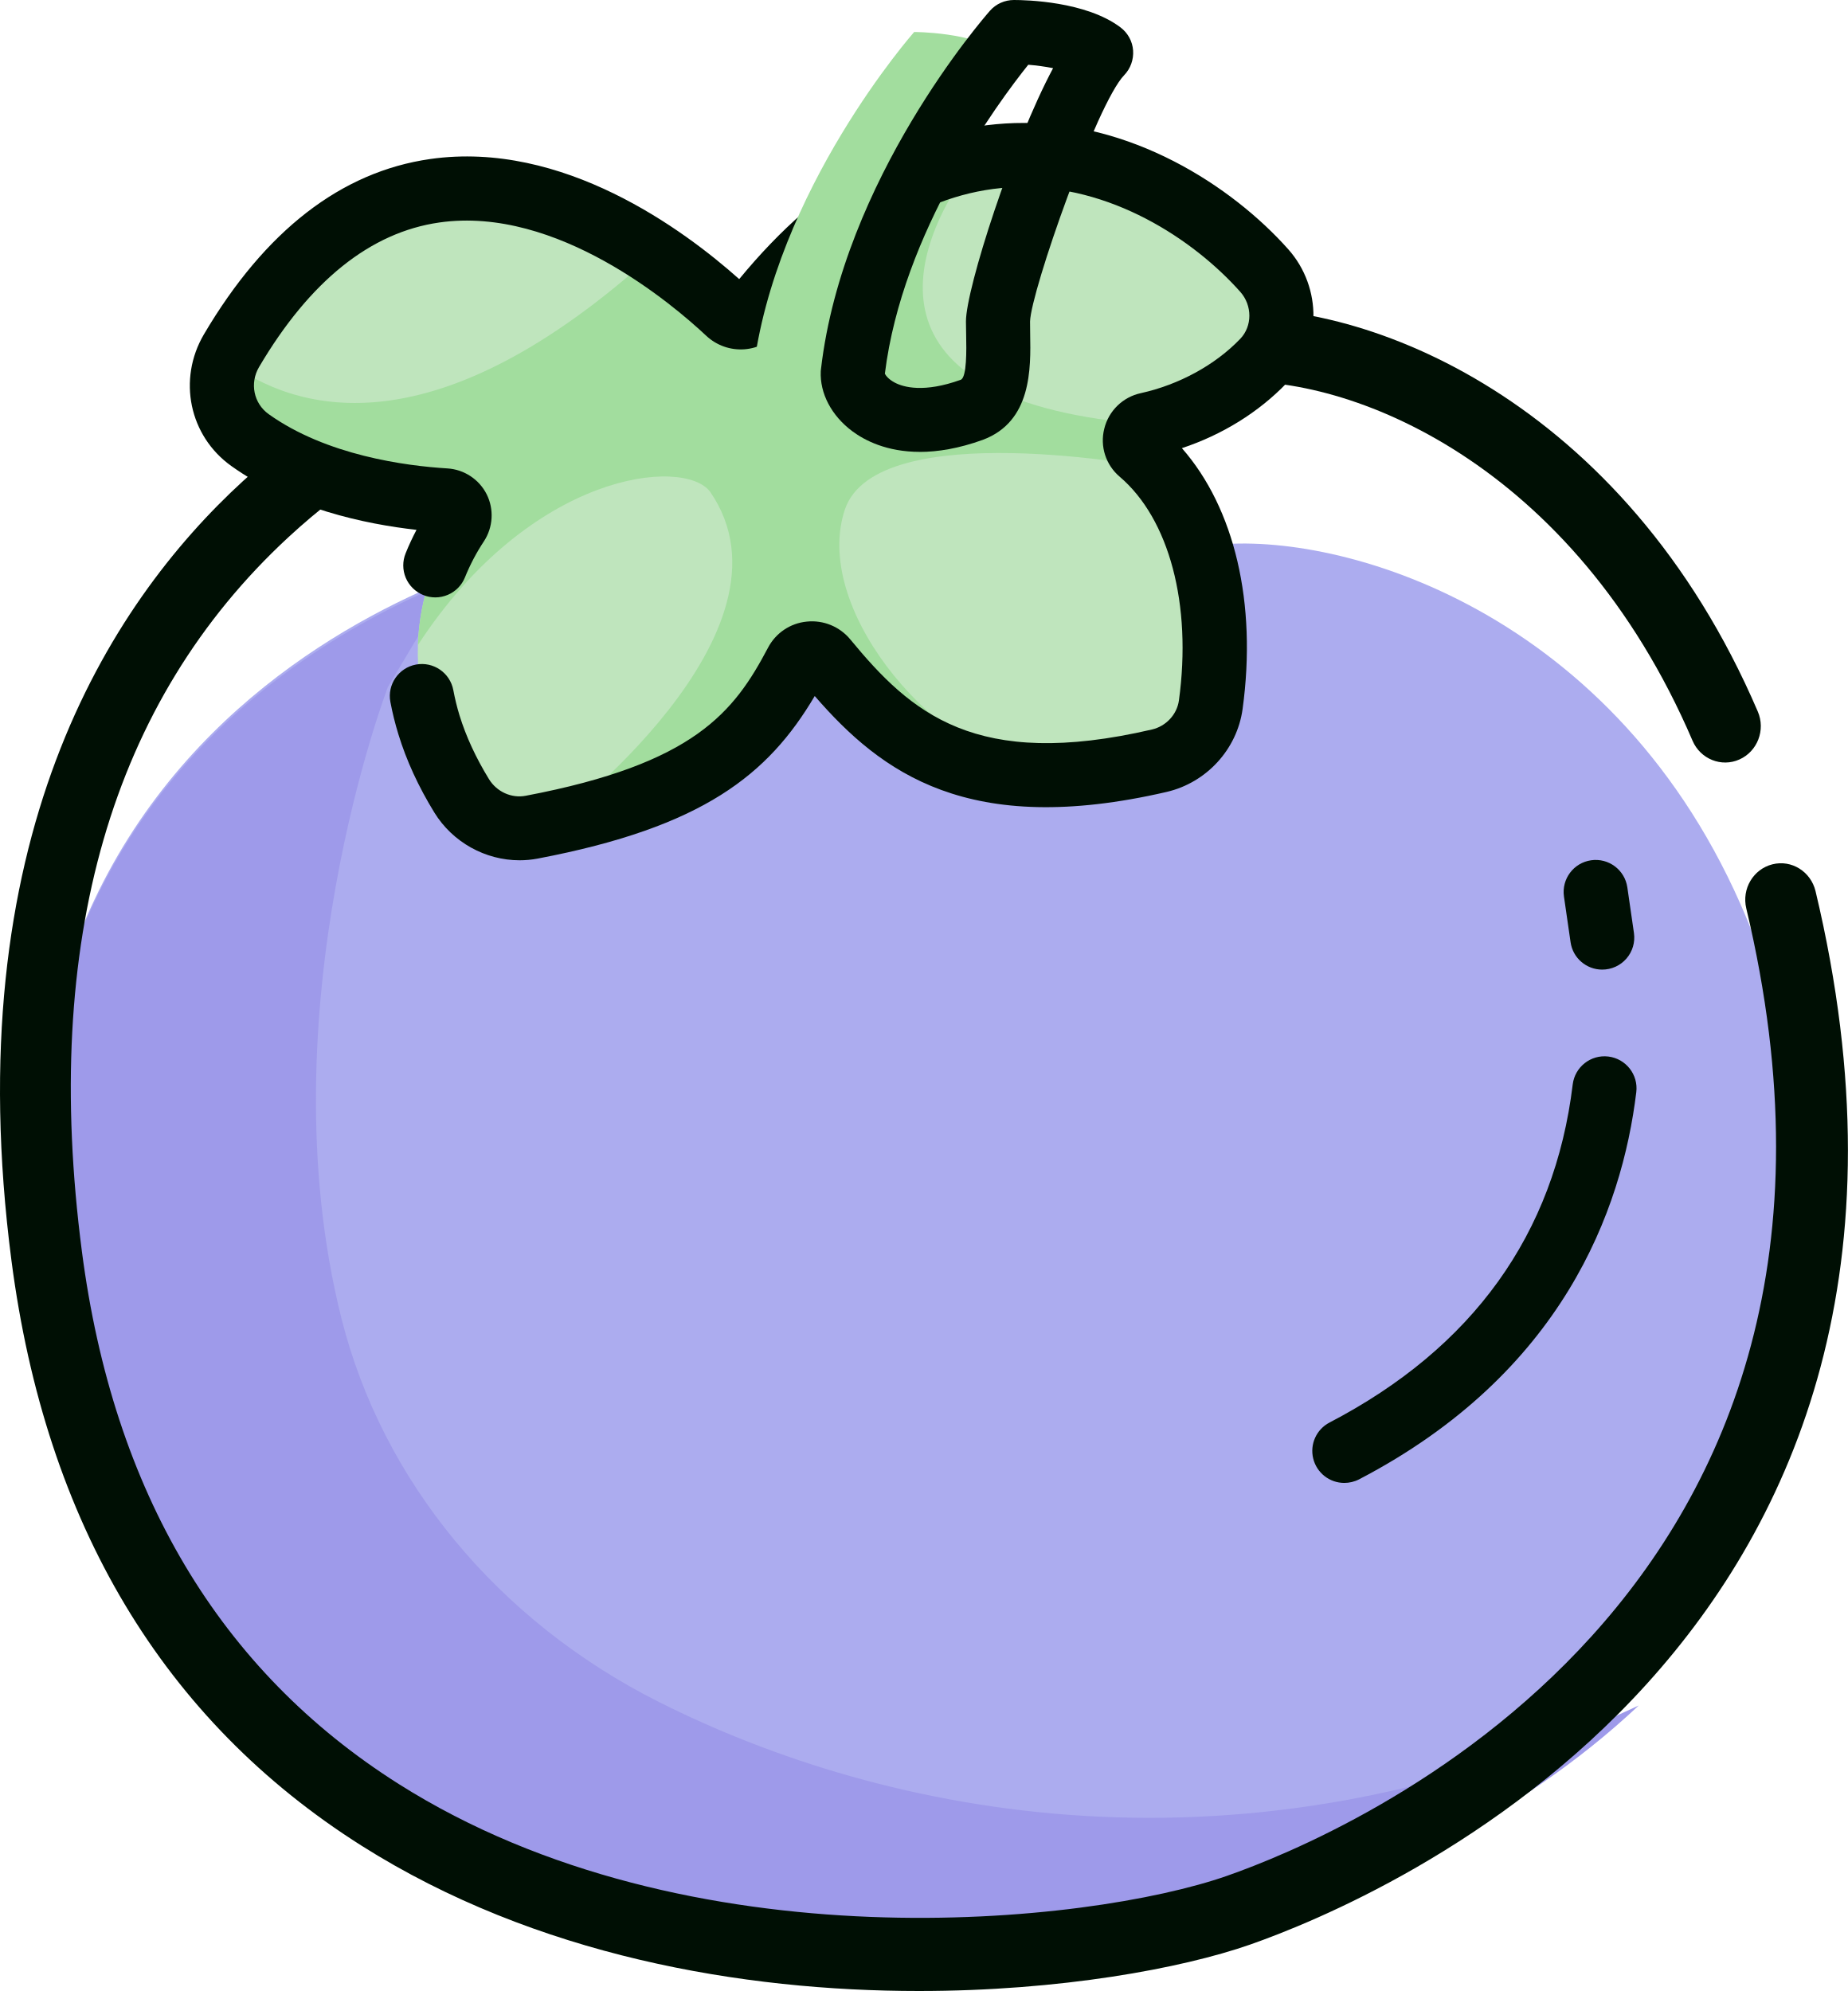
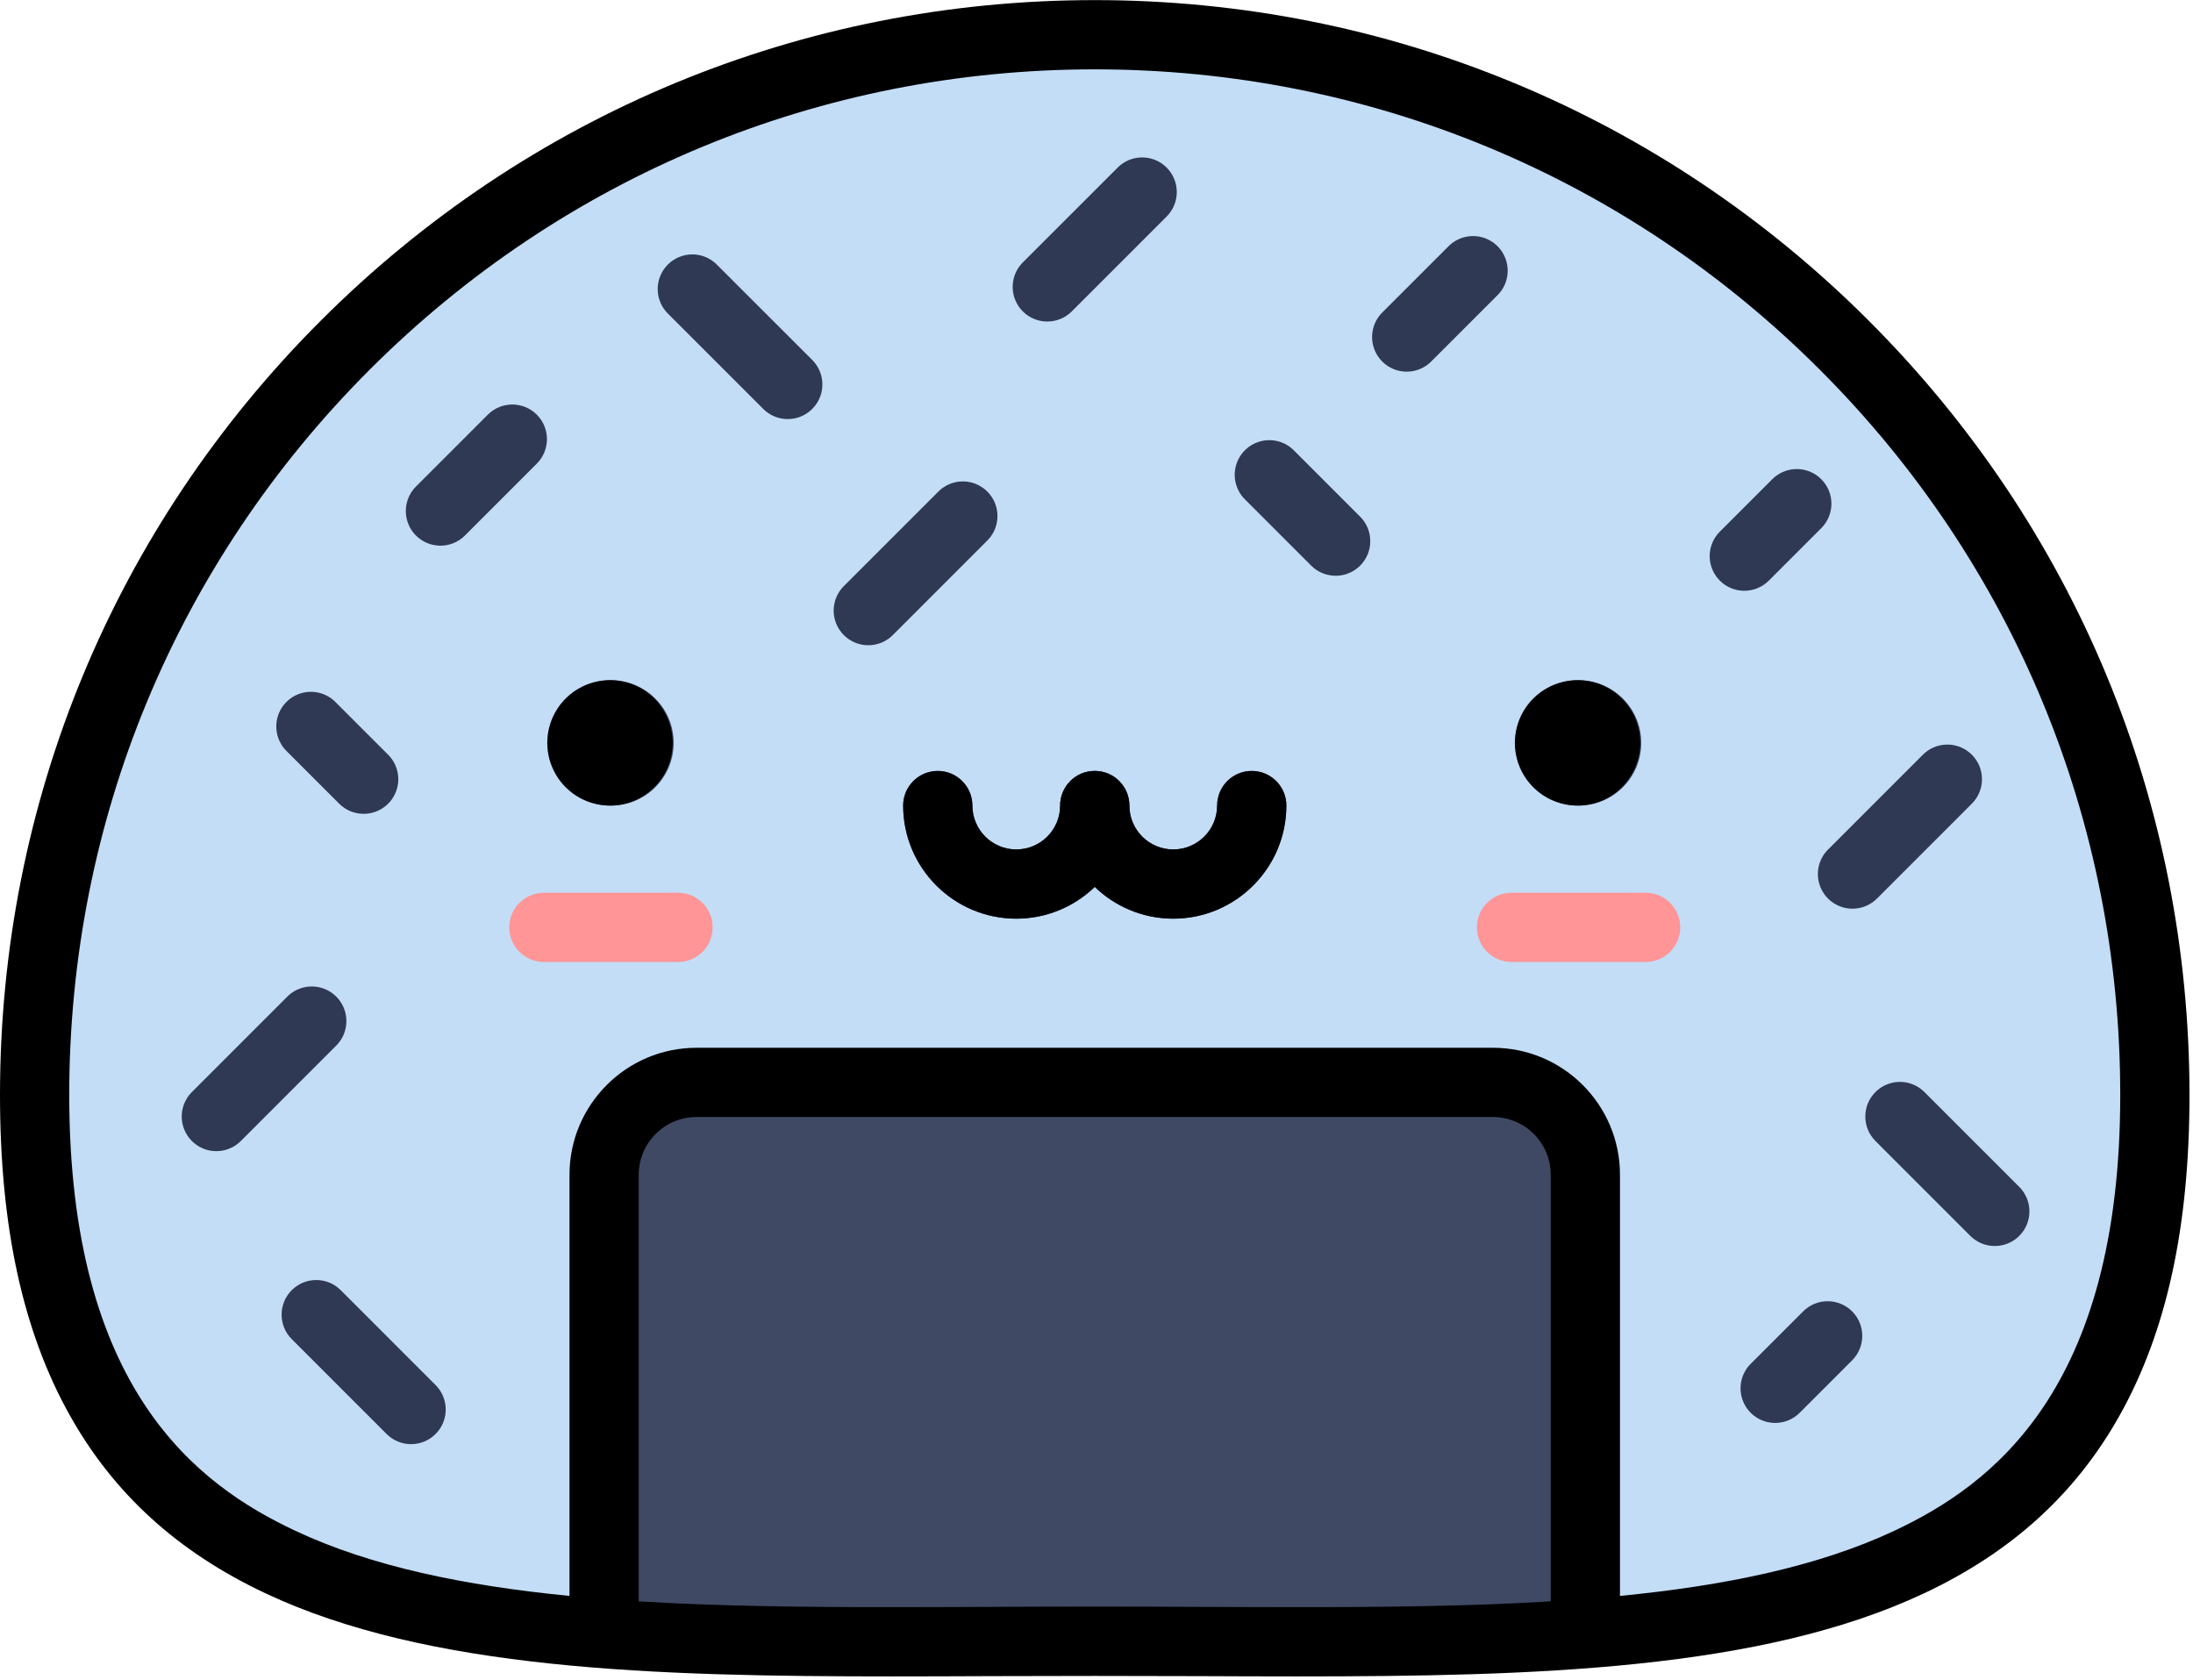
- <svg xmlns="http://www.w3.org/2000/svg" fill="none" version="1.1" width="64" height="68.968" viewBox="0 0 64 68.968">
-   <g style="mix-blend-mode:passthrough">
-     <g>
-       <path d="M19.455,18.845C19.455,18.845,-2.037,22.794,1.495,46.576C5.027,70.357,34.341,69.131,42.937,66.504C51.533,63.873,68.725,54.685,60.897,32.847C56.754,21.59,47.084,18.568,42.479,18.845C37.877,19.118,19.455,18.845,19.455,18.845C19.455,18.845,19.455,18.845,19.455,18.845Z" fill="#ACACEF" fill-opacity="1" />
-     </g>
-     <g>
-       <path d="M22.827,58.96C17.194,56.126,13.235,51.264,11.828,45.678C9.137,34.986,13.435,23.795,13.435,23.795C13.435,23.795,15.628,20.119,15.628,20.119C9.51,22.602,-1.07,29.441,1.504,46.579C5.082,70.364,34.783,69.134,43.493,66.507C47.209,65.384,52.516,63.064,56.755,59.078C43.041,65.525,30.599,62.868,22.827,58.96C22.827,58.96,22.827,58.96,22.827,58.96Z" fill="#9E9AEA" fill-opacity="1" />
-     </g>
-     <g>
-       <path d="M31.822,68.968C25.73,68.968,18.563,67.758,12.516,63.931C5.658,59.591,1.582,52.777,0.397,43.669C-1.491,29.155,3.717,20.971,8.419,16.661C13.52,11.985,19.024,10.788,19.255,10.738C19.341,10.721,19.431,10.708,19.522,10.712C19.707,10.717,37.865,11.019,42.349,10.717C47.261,10.381,56.233,13.817,60.878,24.647C61.154,25.286,60.865,26.029,60.244,26.307C59.619,26.588,58.891,26.294,58.619,25.66C54.485,16.018,46.722,12.952,42.514,13.233C38.096,13.536,21.517,13.271,19.629,13.237C18.835,13.435,14.195,14.712,9.982,18.615C3.848,24.294,1.442,32.617,2.836,43.346C3.918,51.668,7.608,57.873,13.808,61.797C23.866,68.161,37.717,66.649,42.489,64.981C46.496,63.582,66.193,55.394,60.479,31.465C60.318,30.789,60.721,30.108,61.384,29.94C62.05,29.772,62.712,30.192,62.877,30.865C69.097,56.919,47.648,65.838,43.287,67.363C40.922,68.187,36.718,68.968,31.822,68.968C31.822,68.968,31.822,68.968,31.822,68.968Z" fill="#000F04" fill-opacity="1" />
-     </g>
-     <g>
-       <path d="M25.209,10.821C23.037,8.782,14.237,1.578,8.004,12.144C7.387,13.189,7.657,14.534,8.647,15.24C10.886,16.84,13.878,17.231,15.419,17.324C15.822,17.349,16.047,17.796,15.825,18.129C14.846,19.618,13.261,23.109,15.988,27.557C16.494,28.385,17.462,28.824,18.415,28.643C24.404,27.506,26.155,25.644,27.578,22.943C27.781,22.555,28.316,22.511,28.594,22.847C30.98,25.743,33.607,27.857,40.143,26.342C41.077,26.124,41.794,25.352,41.923,24.402C42.463,20.453,41.391,17.275,39.489,15.657C39.138,15.358,39.296,14.793,39.747,14.693C41.388,14.331,42.799,13.489,43.748,12.498C44.58,11.63,44.576,10.263,43.778,9.366C40.789,6.004,33.215,1.748,26.133,10.755C25.908,11.047,25.479,11.072,25.209,10.821C25.209,10.821,25.209,10.821,25.209,10.821Z" fill="#BFE5BD" fill-opacity="1" />
-     </g>
-     <g>
-       <path d="M39.747,14.7C29.924,13.943,31.246,8.874,33.788,5.527C33.77,5.531,33.751,5.534,33.729,5.538C32.484,5.848,31.427,6.277,30.533,6.765C29.465,7.389,28.383,8.25,27.308,9.399C26.351,10.57,26.026,11.516,26.026,11.516C26.026,11.516,25.915,11.298,25.686,10.995C25.52,11.006,25.346,10.95,25.213,10.825C24.639,10.285,24.032,9.782,23.395,9.318C23.07,9.203,22.716,9.118,22.324,9.077C14.868,15.676,10.176,14.239,7.842,12.487C7.454,13.47,7.76,14.615,8.647,15.247C10.886,16.847,13.878,17.238,15.419,17.331C15.822,17.357,16.047,17.804,15.825,18.136C15.275,18.971,14.536,20.434,14.473,22.344C18.4,16.322,23.687,15.831,24.592,17.032C27.954,21.897,19.206,28.488,19.198,28.496C24.563,27.347,26.222,25.533,27.581,22.954C27.784,22.566,28.32,22.522,28.597,22.858C30.19,24.786,31.889,26.368,34.774,26.759C35.196,26.774,35.584,26.804,35.916,26.852C32,25.751,28.161,20.951,29.259,17.656C30.356,14.36,40.035,16.208,40.035,16.208C39.862,16.016,39.681,15.831,39.489,15.668C39.134,15.365,39.296,14.796,39.747,14.7C39.747,14.7,39.747,14.7,39.747,14.7Z" fill="#A2DD9E" fill-opacity="1" />
-     </g>
-     <g>
-       <path d="M17.994,29.8C16.812,29.8,15.678,29.179,15.042,28.145C14.495,27.254,14.074,26.342,13.797,25.433C13.683,25.063,13.59,24.687,13.52,24.313C13.408,23.712,13.805,23.133,14.407,23.02C15.009,22.908,15.588,23.305,15.7,23.907C15.755,24.195,15.825,24.491,15.914,24.779C16.139,25.51,16.483,26.253,16.934,26.988C17.203,27.428,17.717,27.661,18.208,27.565C24.064,26.453,25.424,24.661,26.599,22.437C26.865,21.928,27.369,21.588,27.94,21.532C28.516,21.472,29.083,21.705,29.451,22.152C31.549,24.698,33.784,26.689,39.895,25.27C40.386,25.156,40.763,24.749,40.83,24.262C41.284,20.944,40.497,17.974,38.776,16.511C38.297,16.104,38.09,15.461,38.244,14.852C38.395,14.231,38.889,13.751,39.514,13.618C40.833,13.326,42.086,12.643,42.954,11.737C43.375,11.298,43.375,10.581,42.954,10.108C41.336,8.29,38.447,6.384,35.203,6.48C32.288,6.569,29.532,8.239,27.012,11.445C26.713,11.825,26.268,12.062,25.786,12.099C25.299,12.136,24.82,11.967,24.463,11.634C23.325,10.566,19.298,7.123,15.216,7.707C12.833,8.047,10.731,9.731,8.972,12.713C8.643,13.274,8.784,13.973,9.305,14.346C11.307,15.775,14.045,16.138,15.497,16.226C16.077,16.263,16.597,16.607,16.856,17.124C17.115,17.641,17.078,18.266,16.76,18.75C16.501,19.141,16.28,19.562,16.102,20.002C15.992,20.275,15.778,20.492,15.507,20.606C15.236,20.721,14.93,20.723,14.658,20.612C14.385,20.501,14.168,20.287,14.053,20.016C13.939,19.745,13.937,19.439,14.048,19.167C14.159,18.89,14.285,18.62,14.425,18.354C12.648,18.155,10.069,17.612,8.015,16.145C6.552,15.103,6.146,13.141,7.062,11.582C9.179,7.991,11.817,5.948,14.902,5.508C19.49,4.855,23.683,7.958,25.601,9.668C28.464,6.188,31.671,4.371,35.14,4.263C39.137,4.141,42.666,6.443,44.616,8.634C45.802,9.968,45.777,12.003,44.561,13.271C43.593,14.279,42.33,15.062,40.933,15.524C42.754,17.597,43.538,20.889,43.035,24.561C42.843,25.957,41.786,27.11,40.405,27.432C33.54,29.02,30.526,26.774,28.217,24.11C26.606,26.837,24.349,28.651,18.622,29.741C18.412,29.781,18.201,29.8,17.994,29.8C17.994,29.8,17.994,29.8,17.994,29.8Z" fill="#000F04" fill-opacity="1" />
-     </g>
-     <g>
-       <path d="M31.661,1.108C31.661,1.108,26.813,6.598,26.078,12.916C26.034,13.784,27.405,15.203,30.198,14.198C31.295,13.788,31.114,12.321,31.114,11.131C31.114,9.942,33.493,3.063,34.683,1.832C33.722,1.108,31.661,1.108,31.661,1.108C31.661,1.108,31.661,1.108,31.661,1.108Z" fill="#A2DD9E" fill-opacity="1" />
-     </g>
-     <g>
-       <path d="M31.858,15.653C30.709,15.653,29.948,15.255,29.523,14.941C28.795,14.401,28.389,13.622,28.426,12.857C28.426,12.835,28.43,12.809,28.433,12.787C29.198,6.203,34.078,0.61,34.285,0.373C34.496,0.133,34.799,0,35.117,0C35.523,0,37.61,0.044,38.807,0.949C39.062,1.142,39.221,1.433,39.243,1.748C39.265,2.062,39.155,2.376,38.933,2.605C37.991,3.576,35.704,10.093,35.674,11.135C35.674,11.272,35.678,11.416,35.678,11.564C35.7,12.772,35.734,14.601,34.038,15.236C33.199,15.539,32.471,15.654,31.858,15.654C31.858,15.654,31.858,15.653,31.858,15.653ZM30.646,12.945C30.676,13.008,30.772,13.138,30.986,13.252C31.293,13.415,32.002,13.614,33.273,13.156C33.487,13.075,33.472,12.118,33.461,11.604C33.458,11.445,33.454,11.287,33.454,11.132C33.454,10.001,35.076,4.969,36.472,2.361C36.188,2.305,35.889,2.265,35.612,2.243C34.551,3.569,31.252,8.032,30.646,12.945C30.646,12.945,30.646,12.945,30.646,12.945ZM46.558,51.368C46.048,51.369,45.603,51.02,45.481,50.524C45.359,50.028,45.592,49.513,46.045,49.277C51.007,46.691,53.84,42.749,54.468,37.566C54.542,36.96,55.093,36.524,55.702,36.598C56.308,36.672,56.744,37.222,56.67,37.832C56.175,41.925,54.106,47.574,47.072,51.243C46.906,51.328,46.732,51.368,46.558,51.368C46.558,51.368,46.558,51.368,46.558,51.368ZM55.488,33.587C54.945,33.587,54.472,33.188,54.394,32.637C54.394,32.637,54.165,31.056,54.165,31.056C54.078,30.45,54.498,29.887,55.104,29.8C55.71,29.712,56.272,30.132,56.36,30.738C56.36,30.738,56.589,32.319,56.589,32.319C56.635,32.639,56.54,32.962,56.329,33.205C56.117,33.449,55.81,33.588,55.488,33.587C55.488,33.587,55.488,33.587,55.488,33.587Z" fill="#000F04" fill-opacity="1" />
-     </g>
-   </g>
+ <svg xmlns="http://www.w3.org/2000/svg" t="1681027191105" class="icon" viewBox="0 0 1337 1024" version="1.1" p-id="1946" width="167.125" height="128">
+   <path d="M1313.75 667.491c0-356.948-289.364-646.322-646.322-646.322C310.481 21.17 21.107 310.544 21.107 667.491c0 356.958 289.364 333.009 646.322 333.009 356.958 0 646.322 23.949 646.322-333.009z" fill="#C3DDF7" p-id="1947" />
+   <path d="M910.252 659.843H424.615c-30.96 0-56.289 25.328-56.289 56.289v279.719c89.443 6.823 191.175 4.639 299.102 4.639 107.938 0 209.669 2.173 299.112-4.629V716.131c0-30.96-25.328-56.289-56.289-56.289z" fill="#3F4963" p-id="1948" />
+   <path d="M372.496 452.88m-38.222 0a38.222 38.222 0 1 0 76.445 0 38.222 38.222 0 1 0-76.445 0Z" fill="#3F4963" p-id="1949" />
+   <path d="M962.382 452.88m-38.222 0a38.222 38.222 0 1 0 76.445 0 38.222 38.222 0 1 0-76.445 0Z" fill="#3F4963" p-id="1950" />
+   <path d="M413.372 586.439h-81.774a21.107 21.107 0 0 1 0-42.214h81.774a21.107 21.107 0 1 1 0 42.214zM1003.28 586.439h-81.763a21.107 21.107 0 1 1 0-42.214h81.763a21.107 21.107 0 1 1 0 42.214z" fill="#FF9596" p-id="1951" />
+   <path d="M619.583 560.034c-38.024 0-68.963-30.929-68.963-68.963a21.107 21.107 0 0 1 42.214 0 26.77 26.77 0 0 0 26.749 26.749 26.781 26.781 0 0 0 26.749-26.749 21.107 21.107 0 0 1 42.214 0c0 38.034-30.929 68.963-68.963 68.963z" fill="#3F4963" p-id="1952" />
+   <path d="M715.295 560.034c-38.034 0-68.963-30.929-68.963-68.963a21.107 21.107 0 0 1 42.214 0 26.77 26.77 0 0 0 26.749 26.749 26.781 26.781 0 0 0 26.749-26.749 21.107 21.107 0 1 1 42.214 0c0 38.034-30.929 68.963-68.963 68.963z" fill="#3F4963" p-id="1953" />
+   <path d="M1063.466 360.135a21.107 21.107 0 0 1-14.932-36.039l31.984-31.974a21.107 21.107 0 0 1 29.853 29.853l-31.974 31.974a21.023 21.023 0 0 1-14.932 6.186zM221.717 496.118a21.044 21.044 0 0 1-14.932-6.186l-31.974-31.974a21.107 21.107 0 1 1 29.842-29.853l31.984 31.974a21.107 21.107 0 0 1-14.921 36.039zM131.908 701.753a21.107 21.107 0 0 1-14.921-36.039l57.825-57.825a21.107 21.107 0 1 1 29.842 29.842l-57.814 57.825a21.002 21.002 0 0 1-14.932 6.186zM480.266 255.478a21.034 21.034 0 0 1-14.921-6.186L407.51 191.467a21.107 21.107 0 1 1 29.842-29.842L495.188 219.429a21.107 21.107 0 0 1-14.921 36.039zM1129.42 553.942a21.107 21.107 0 0 1-14.932-36.039l57.825-57.825a21.107 21.107 0 0 1 29.853 29.853l-57.825 57.825a21.044 21.044 0 0 1-14.921 6.186zM1216.157 759.578a21.055 21.055 0 0 1-14.932-6.186l-57.825-57.825a21.107 21.107 0 1 1 29.853-29.853l57.825 57.825a21.107 21.107 0 0 1-14.921 36.039zM857.631 226.565a21.107 21.107 0 0 1-14.921-36.039l40.26-40.249a21.107 21.107 0 1 1 29.842 29.853l-40.26 40.26a21.023 21.023 0 0 1-14.921 6.175zM814.31 350.981A21.034 21.034 0 0 1 799.378 344.816l-40.249-40.27a21.107 21.107 0 1 1 29.853-29.842l40.249 40.26a21.107 21.107 0 0 1-14.921 36.028zM529.377 393.341a21.107 21.107 0 0 1-14.921-36.039l57.825-57.825a21.107 21.107 0 0 1 29.842 29.853l-57.814 57.825a21.023 21.023 0 0 1-14.932 6.186zM250.629 880.358a21.023 21.023 0 0 1-14.932-6.186l-57.825-57.825a21.107 21.107 0 1 1 29.853-29.853l57.825 57.825a21.107 21.107 0 0 1-14.921 36.039zM638.506 196.002a21.107 21.107 0 0 1-14.921-36.039l57.825-57.814a21.107 21.107 0 0 1 29.853 29.853l-57.825 57.825a21.034 21.034 0 0 1-14.932 6.175zM268.539 332.643a21.107 21.107 0 0 1-14.932-36.039l43.813-43.823a21.107 21.107 0 1 1 29.853 29.853l-43.823 43.823a21.034 21.034 0 0 1-14.921 6.186zM1082.274 867.432a21.107 21.107 0 0 1-14.932-36.039l31.984-31.974a21.107 21.107 0 0 1 29.853 29.853l-31.974 31.974a21.034 21.034 0 0 1-14.932 6.186z" fill="#2F3953" p-id="1954" />
+   <path d="M763.152 469.964a21.107 21.107 0 0 0-21.107 21.107 26.77 26.77 0 0 1-26.749 26.749 26.781 26.781 0 0 1-26.749-26.749 21.107 21.107 0 1 0-42.214 0 26.781 26.781 0 0 1-26.749 26.749 26.781 26.781 0 0 1-26.749-26.749 21.107 21.107 0 0 0-42.214 0c0 38.034 30.939 68.963 68.963 68.963a68.723 68.723 0 0 0 47.856-19.383 68.702 68.702 0 0 0 47.856 19.383c38.034 0 68.963-30.939 68.963-68.963a21.107 21.107 0 0 0-21.107-21.107z m-390.666-55.317a38.222 38.222 0 1 0 0 76.434 38.222 38.222 0 0 0 0-76.434z m589.908 0a38.222 38.222 0 1 0 0 76.434 38.222 38.222 0 0 0 0-76.434z m176.985-219.094C1013.311 69.486 845.709 0.063 667.429 0.063c-178.27 0-345.882 69.433-471.939 195.49C69.423 321.609 0 489.221 0 667.481 0 747.729 13.897 811.572 42.496 862.668c26.812 47.919 65.839 83.446 119.327 108.617 99.401 46.791 237.464 50.667 382.109 50.667 19.749 0 39.811-0.084 60.134-0.167 41.691-0.167 85.034-0.167 126.746 0 20.344 0.084 40.396 0.167 60.123 0.167h0.052c144.635 0 282.687-3.887 382.056-50.657 53.499-25.172 92.526-60.709 119.327-108.617 28.588-51.096 42.486-114.939 42.486-195.176 0-178.27-69.423-345.882-195.48-471.939z m-193.944 780.643c-49.236 3.009-101.355 3.532-154.436 3.532h-0.063c-19.675 0-39.675-0.084-59.946-0.167-20.919-0.084-42.13-0.178-63.561-0.178-21.441 0-42.632 0.094-63.53 0.178-20.292 0.084-40.291 0.167-59.977 0.167-53.112 0-105.242-0.522-154.499-3.532v-260.075a35.213 35.213 0 0 1 35.182-35.171h485.637a35.213 35.213 0 0 1 35.182 35.182v260.065z m209.638-43.102c-46.602 21.922-103.936 33.593-167.424 39.79V716.131c0-42.684-34.722-77.396-77.396-77.396H424.615c-42.684 0-77.406 34.712-77.406 77.396v256.752c-63.478-6.196-120.822-17.868-167.393-39.811-59.079-27.794-137.603-85.577-137.603-265.582 0-166.996 65.034-324.002 183.129-442.096 118.084-118.073 275.09-183.118 442.096-183.118 166.996 0 323.992 65.034 442.086 183.129 118.084 118.084 183.118 275.09 183.118 442.096 0 180.015-78.514 237.798-137.571 265.592z" fill="#000000" p-id="1955" />
</svg>
